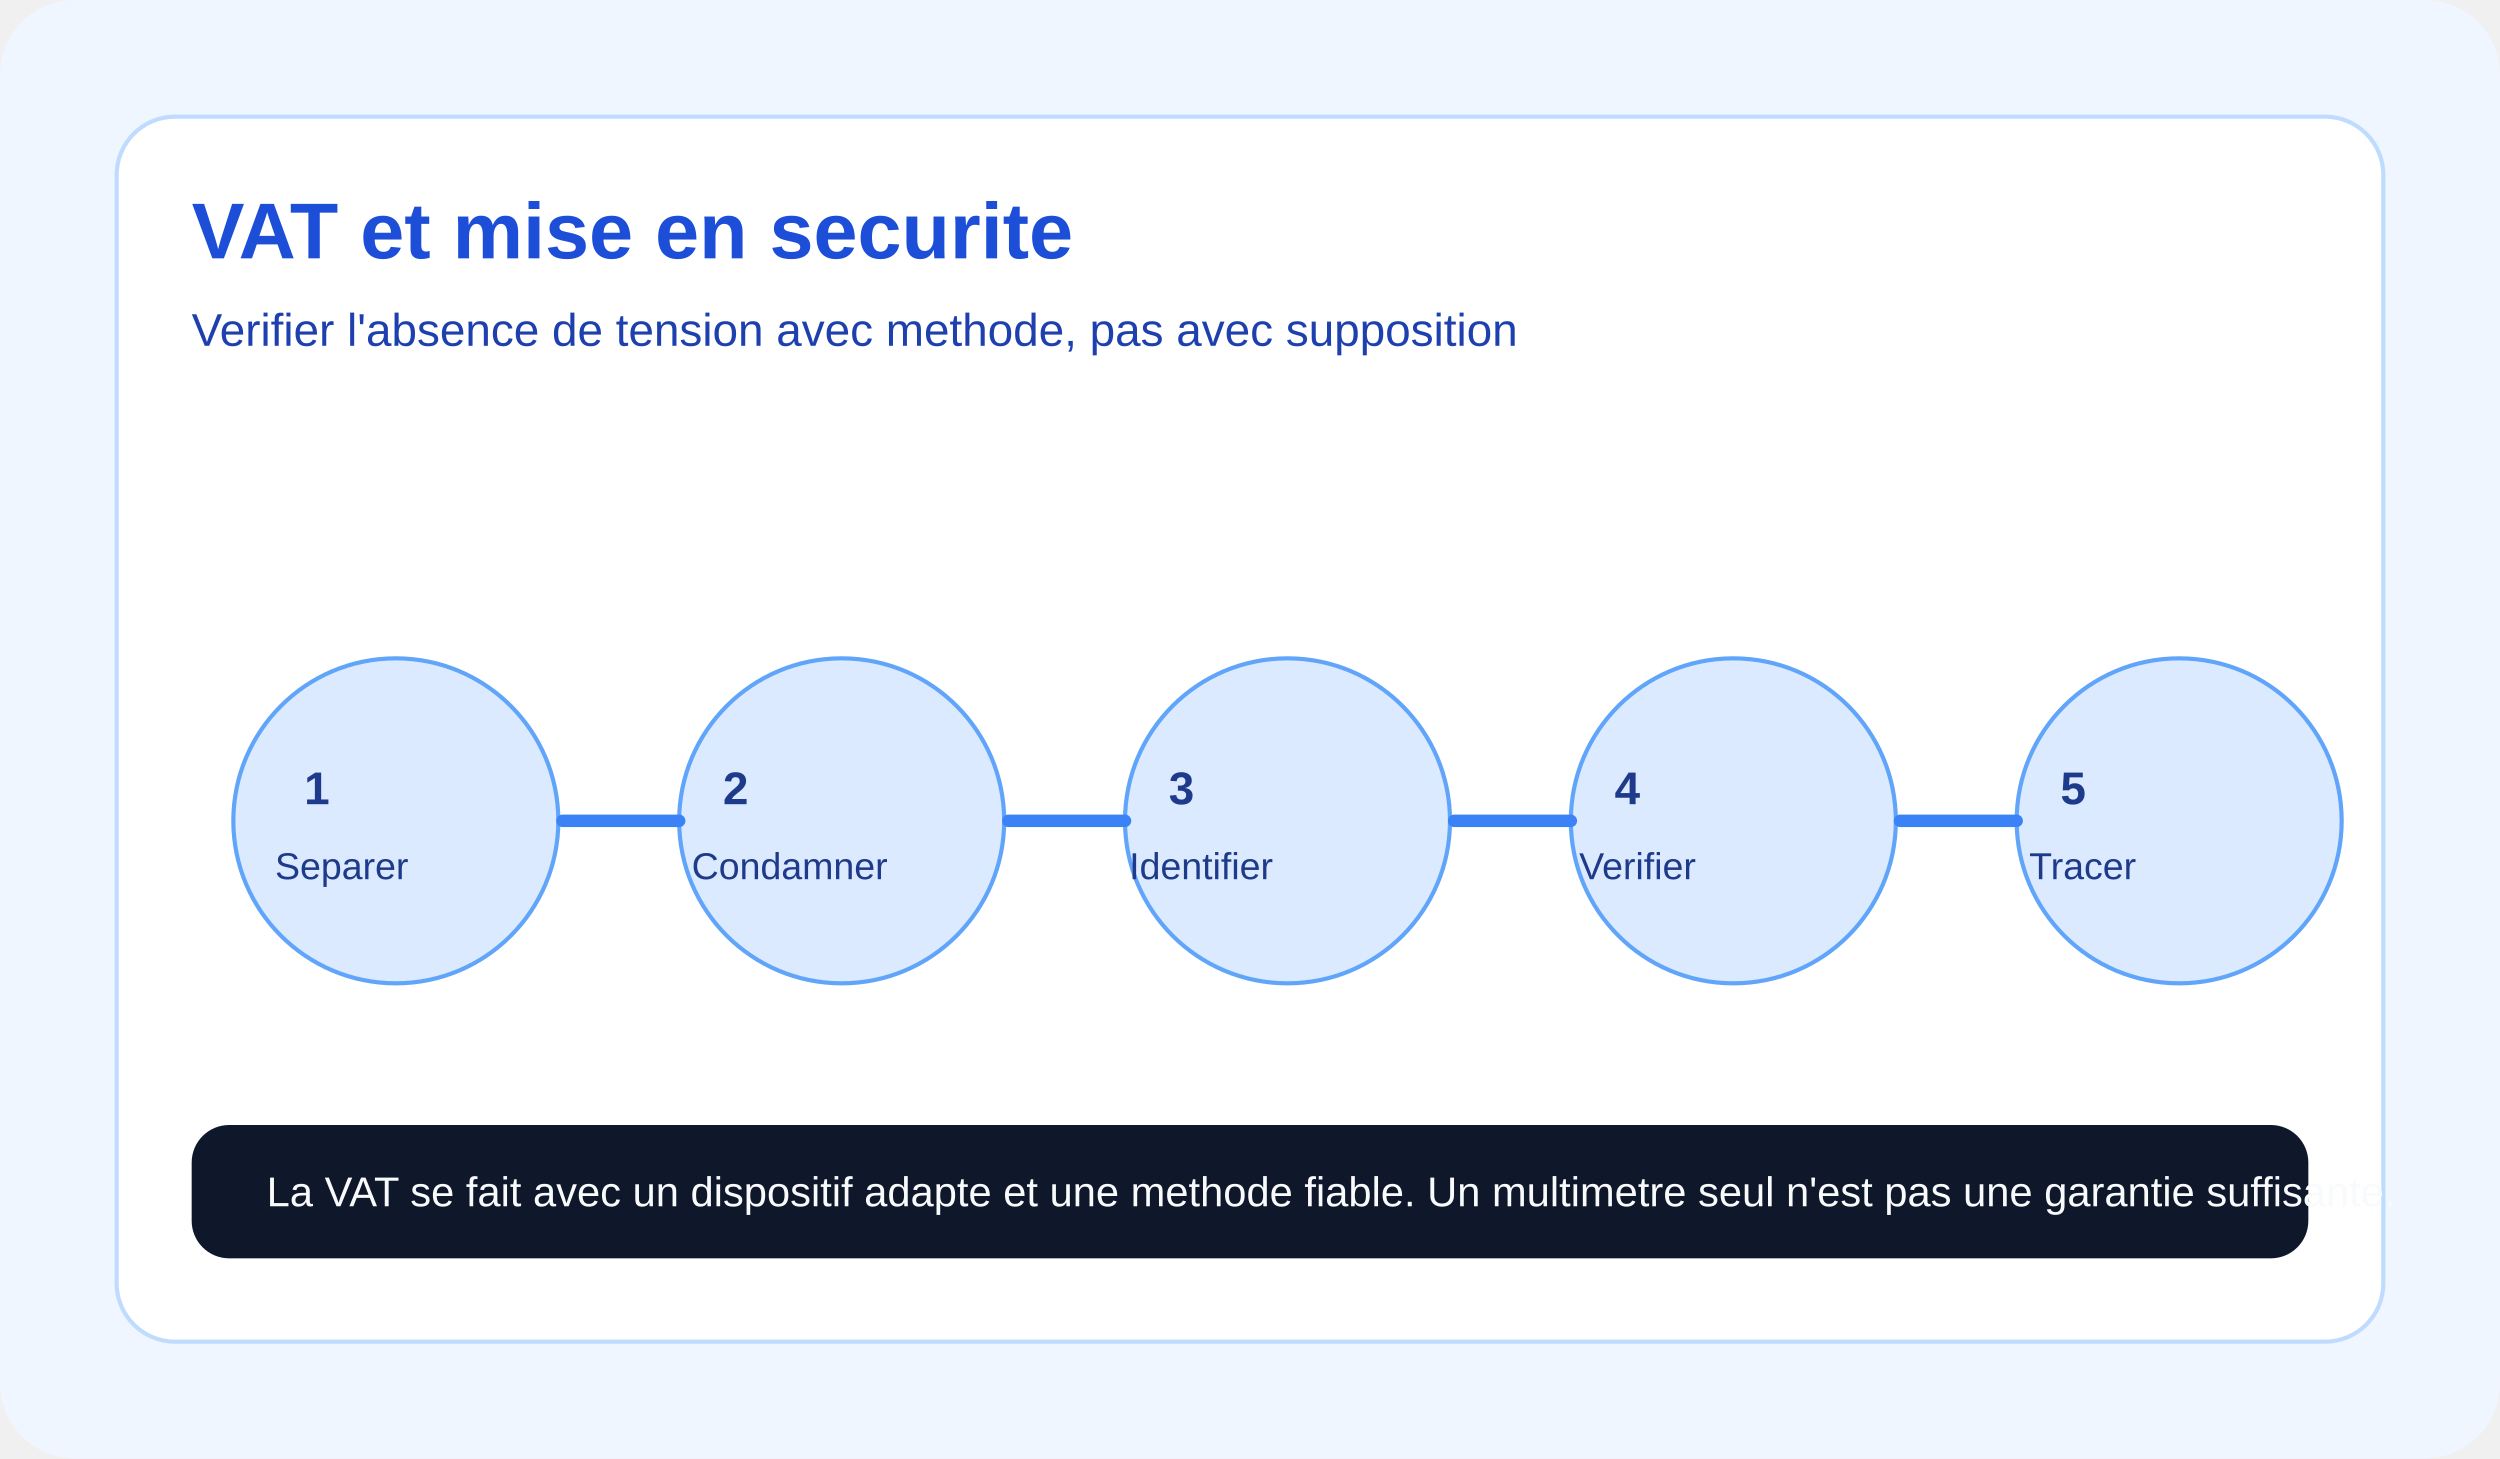
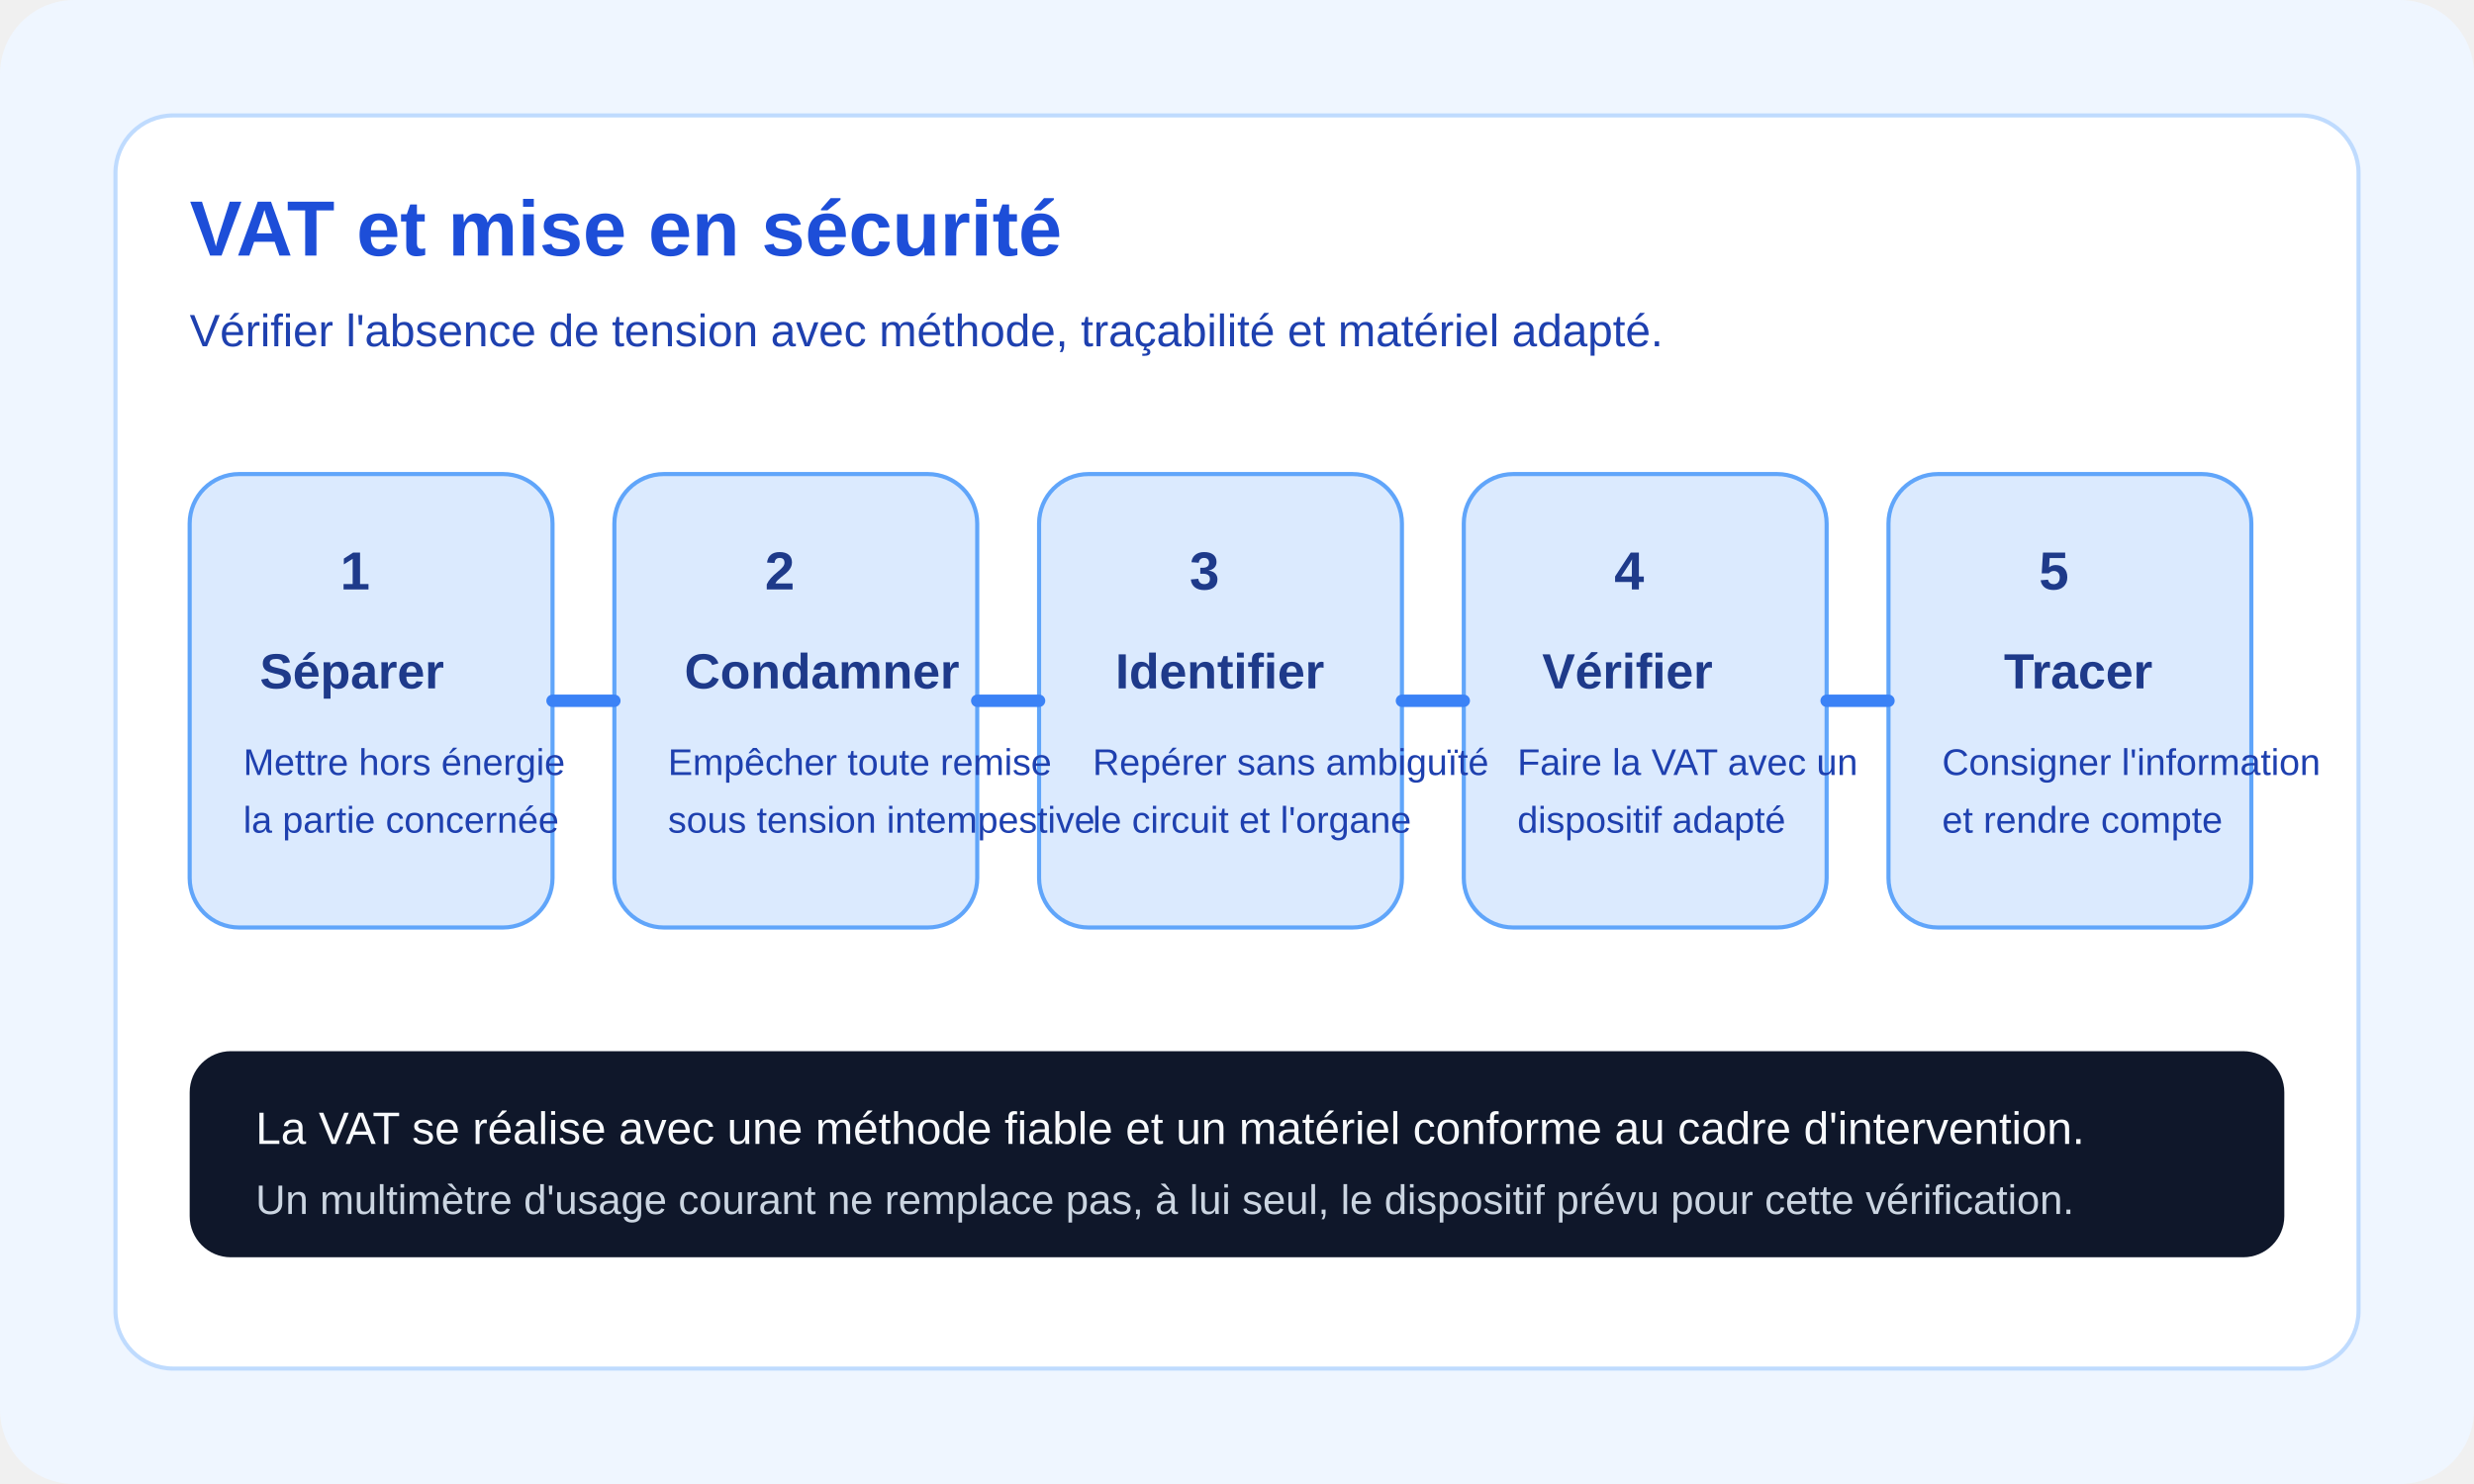
- <svg xmlns="http://www.w3.org/2000/svg" width="1200" height="700" viewBox="0 0 1200 700" fill="none">
-   <rect width="1200" height="700" rx="36" fill="#EFF6FF" />
-   <rect x="56" y="56" width="1088" height="588" rx="28" fill="white" stroke="#BFDBFE" stroke-width="2" />
-   <text x="92" y="124" fill="#1D4ED8" font-family="Arial, sans-serif" font-size="38" font-weight="700">VAT et mise en securite</text>
-   <text x="92" y="166" fill="#1E40AF" font-family="Arial, sans-serif" font-size="22">Verifier l'absence de tension avec methode, pas avec supposition</text>
-   <circle cx="190" cy="394" r="78" fill="#DBEAFE" stroke="#60A5FA" stroke-width="2" />
-   <circle cx="404" cy="394" r="78" fill="#DBEAFE" stroke="#60A5FA" stroke-width="2" />
-   <circle cx="618" cy="394" r="78" fill="#DBEAFE" stroke="#60A5FA" stroke-width="2" />
-   <circle cx="832" cy="394" r="78" fill="#DBEAFE" stroke="#60A5FA" stroke-width="2" />
-   <circle cx="1046" cy="394" r="78" fill="#DBEAFE" stroke="#60A5FA" stroke-width="2" />
-   <text x="146" y="386" fill="#1E3A8A" font-family="Arial, sans-serif" font-size="22" font-weight="700">1</text>
-   <text x="347" y="386" fill="#1E3A8A" font-family="Arial, sans-serif" font-size="22" font-weight="700">2</text>
-   <text x="561" y="386" fill="#1E3A8A" font-family="Arial, sans-serif" font-size="22" font-weight="700">3</text>
-   <text x="775" y="386" fill="#1E3A8A" font-family="Arial, sans-serif" font-size="22" font-weight="700">4</text>
-   <text x="989" y="386" fill="#1E3A8A" font-family="Arial, sans-serif" font-size="22" font-weight="700">5</text>
-   <text x="132" y="422" fill="#1E3A8A" font-family="Arial, sans-serif" font-size="18">Separer</text>
-   <text x="332" y="422" fill="#1E3A8A" font-family="Arial, sans-serif" font-size="18">Condamner</text>
-   <text x="542" y="422" fill="#1E3A8A" font-family="Arial, sans-serif" font-size="18">Identifier</text>
-   <text x="758" y="422" fill="#1E3A8A" font-family="Arial, sans-serif" font-size="18">Verifier</text>
-   <text x="974" y="422" fill="#1E3A8A" font-family="Arial, sans-serif" font-size="18">Tracer</text>
-   <path d="M270 394H326" stroke="#3B82F6" stroke-width="6" stroke-linecap="round" />
-   <path d="M484 394H540" stroke="#3B82F6" stroke-width="6" stroke-linecap="round" />
-   <path d="M698 394H754" stroke="#3B82F6" stroke-width="6" stroke-linecap="round" />
-   <path d="M912 394H968" stroke="#3B82F6" stroke-width="6" stroke-linecap="round" />
-   <rect x="92" y="540" width="1016" height="64" rx="18" fill="#0F172A" />
-   <text x="128" y="579" fill="#F8FAFC" font-family="Arial, sans-serif" font-size="20">La VAT se fait avec un dispositif adapte et une methode fiable. Un multimetre seul n'est pas une garantie suffisante.</text>
+ <svg xmlns="http://www.w3.org/2000/svg" width="1200" height="720" viewBox="0 0 1200 720" fill="none">
+   <rect width="1200" height="720" rx="36" fill="#EFF6FF" />
+   <rect x="56" y="56" width="1088" height="608" rx="28" fill="white" stroke="#BFDBFE" stroke-width="2" />
+   <text x="92" y="124" fill="#1D4ED8" font-family="Arial, sans-serif" font-size="38" font-weight="700">VAT et mise en sécurité</text>
+   <text x="92" y="168" fill="#1E40AF" font-family="Arial, sans-serif" font-size="22">Vérifier l'absence de tension avec méthode, traçabilité et matériel adapté.</text>
+   <rect x="92" y="230" width="176" height="220" rx="24" fill="#DBEAFE" stroke="#60A5FA" stroke-width="2" />
+   <rect x="298" y="230" width="176" height="220" rx="24" fill="#DBEAFE" stroke="#60A5FA" stroke-width="2" />
+   <rect x="504" y="230" width="176" height="220" rx="24" fill="#DBEAFE" stroke="#60A5FA" stroke-width="2" />
+   <rect x="710" y="230" width="176" height="220" rx="24" fill="#DBEAFE" stroke="#60A5FA" stroke-width="2" />
+   <rect x="916" y="230" width="176" height="220" rx="24" fill="#DBEAFE" stroke="#60A5FA" stroke-width="2" />
+   <text x="165" y="286" fill="#1E3A8A" font-family="Arial, sans-serif" font-size="26" font-weight="700">1</text>
+   <text x="371" y="286" fill="#1E3A8A" font-family="Arial, sans-serif" font-size="26" font-weight="700">2</text>
+   <text x="577" y="286" fill="#1E3A8A" font-family="Arial, sans-serif" font-size="26" font-weight="700">3</text>
+   <text x="783" y="286" fill="#1E3A8A" font-family="Arial, sans-serif" font-size="26" font-weight="700">4</text>
+   <text x="989" y="286" fill="#1E3A8A" font-family="Arial, sans-serif" font-size="26" font-weight="700">5</text>
+   <text x="126" y="334" fill="#1E3A8A" font-family="Arial, sans-serif" font-size="24" font-weight="700">Séparer</text>
+   <text x="332" y="334" fill="#1E3A8A" font-family="Arial, sans-serif" font-size="24" font-weight="700">Condamner</text>
+   <text x="541" y="334" fill="#1E3A8A" font-family="Arial, sans-serif" font-size="24" font-weight="700">Identifier</text>
+   <text x="748" y="334" fill="#1E3A8A" font-family="Arial, sans-serif" font-size="24" font-weight="700">Vérifier</text>
+   <text x="972" y="334" fill="#1E3A8A" font-family="Arial, sans-serif" font-size="24" font-weight="700">Tracer</text>
+   <text x="118" y="376" fill="#1E40AF" font-family="Arial, sans-serif" font-size="18">Mettre hors énergie</text>
+   <text x="118" y="404" fill="#1E40AF" font-family="Arial, sans-serif" font-size="18">la partie concernée</text>
+   <text x="324" y="376" fill="#1E40AF" font-family="Arial, sans-serif" font-size="18">Empêcher toute remise</text>
+   <text x="324" y="404" fill="#1E40AF" font-family="Arial, sans-serif" font-size="18">sous tension intempestive</text>
+   <text x="530" y="376" fill="#1E40AF" font-family="Arial, sans-serif" font-size="18">Repérer sans ambiguïté</text>
+   <text x="530" y="404" fill="#1E40AF" font-family="Arial, sans-serif" font-size="18">le circuit et l'organe</text>
+   <text x="736" y="376" fill="#1E40AF" font-family="Arial, sans-serif" font-size="18">Faire la VAT avec un</text>
+   <text x="736" y="404" fill="#1E40AF" font-family="Arial, sans-serif" font-size="18">dispositif adapté</text>
+   <text x="942" y="376" fill="#1E40AF" font-family="Arial, sans-serif" font-size="18">Consigner l'information</text>
+   <text x="942" y="404" fill="#1E40AF" font-family="Arial, sans-serif" font-size="18">et rendre compte</text>
+   <path d="M268 340H298" stroke="#3B82F6" stroke-width="6" stroke-linecap="round" />
+   <path d="M474 340H504" stroke="#3B82F6" stroke-width="6" stroke-linecap="round" />
+   <path d="M680 340H710" stroke="#3B82F6" stroke-width="6" stroke-linecap="round" />
+   <path d="M886 340H916" stroke="#3B82F6" stroke-width="6" stroke-linecap="round" />
+   <rect x="92" y="510" width="1016" height="100" rx="20" fill="#0F172A" />
+   <text x="124" y="555" fill="#F8FAFC" font-family="Arial, sans-serif" font-size="22">La VAT se réalise avec une méthode fiable et un matériel conforme au cadre d'intervention.</text>
+   <text x="124" y="589" fill="#CBD5E1" font-family="Arial, sans-serif" font-size="20">Un multimètre d'usage courant ne remplace pas, à lui seul, le dispositif prévu pour cette vérification.</text>
</svg>
